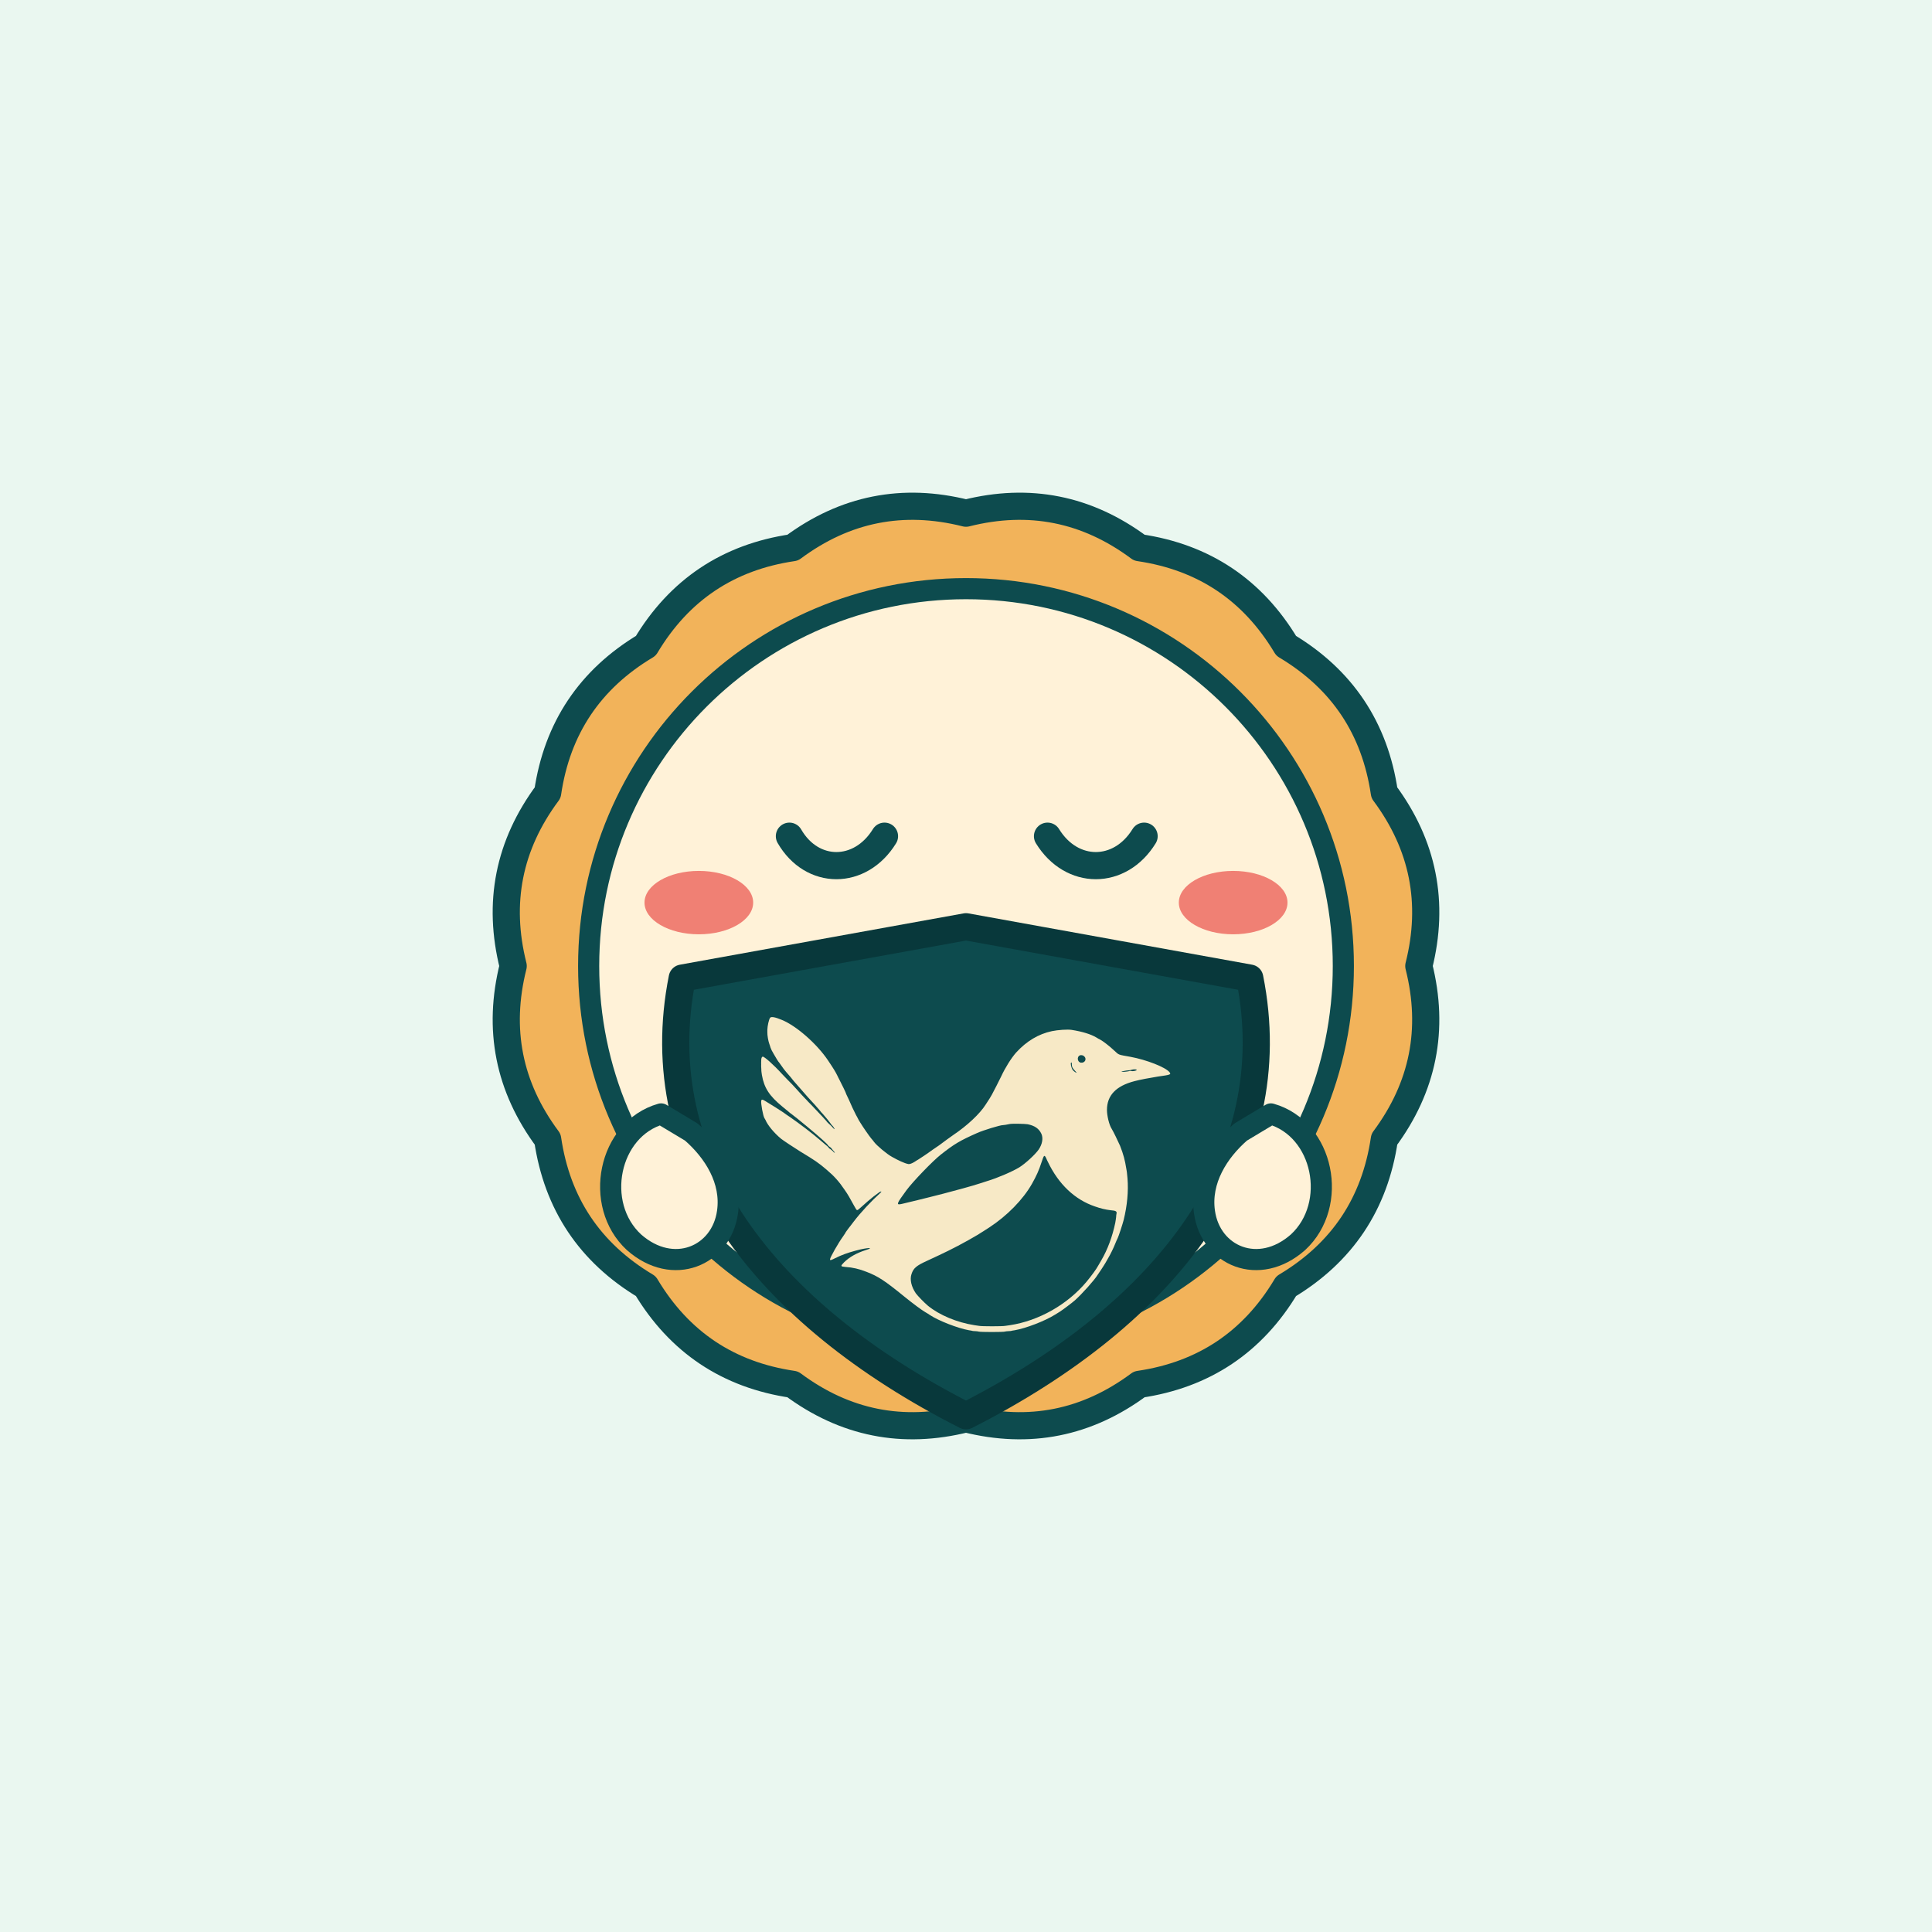
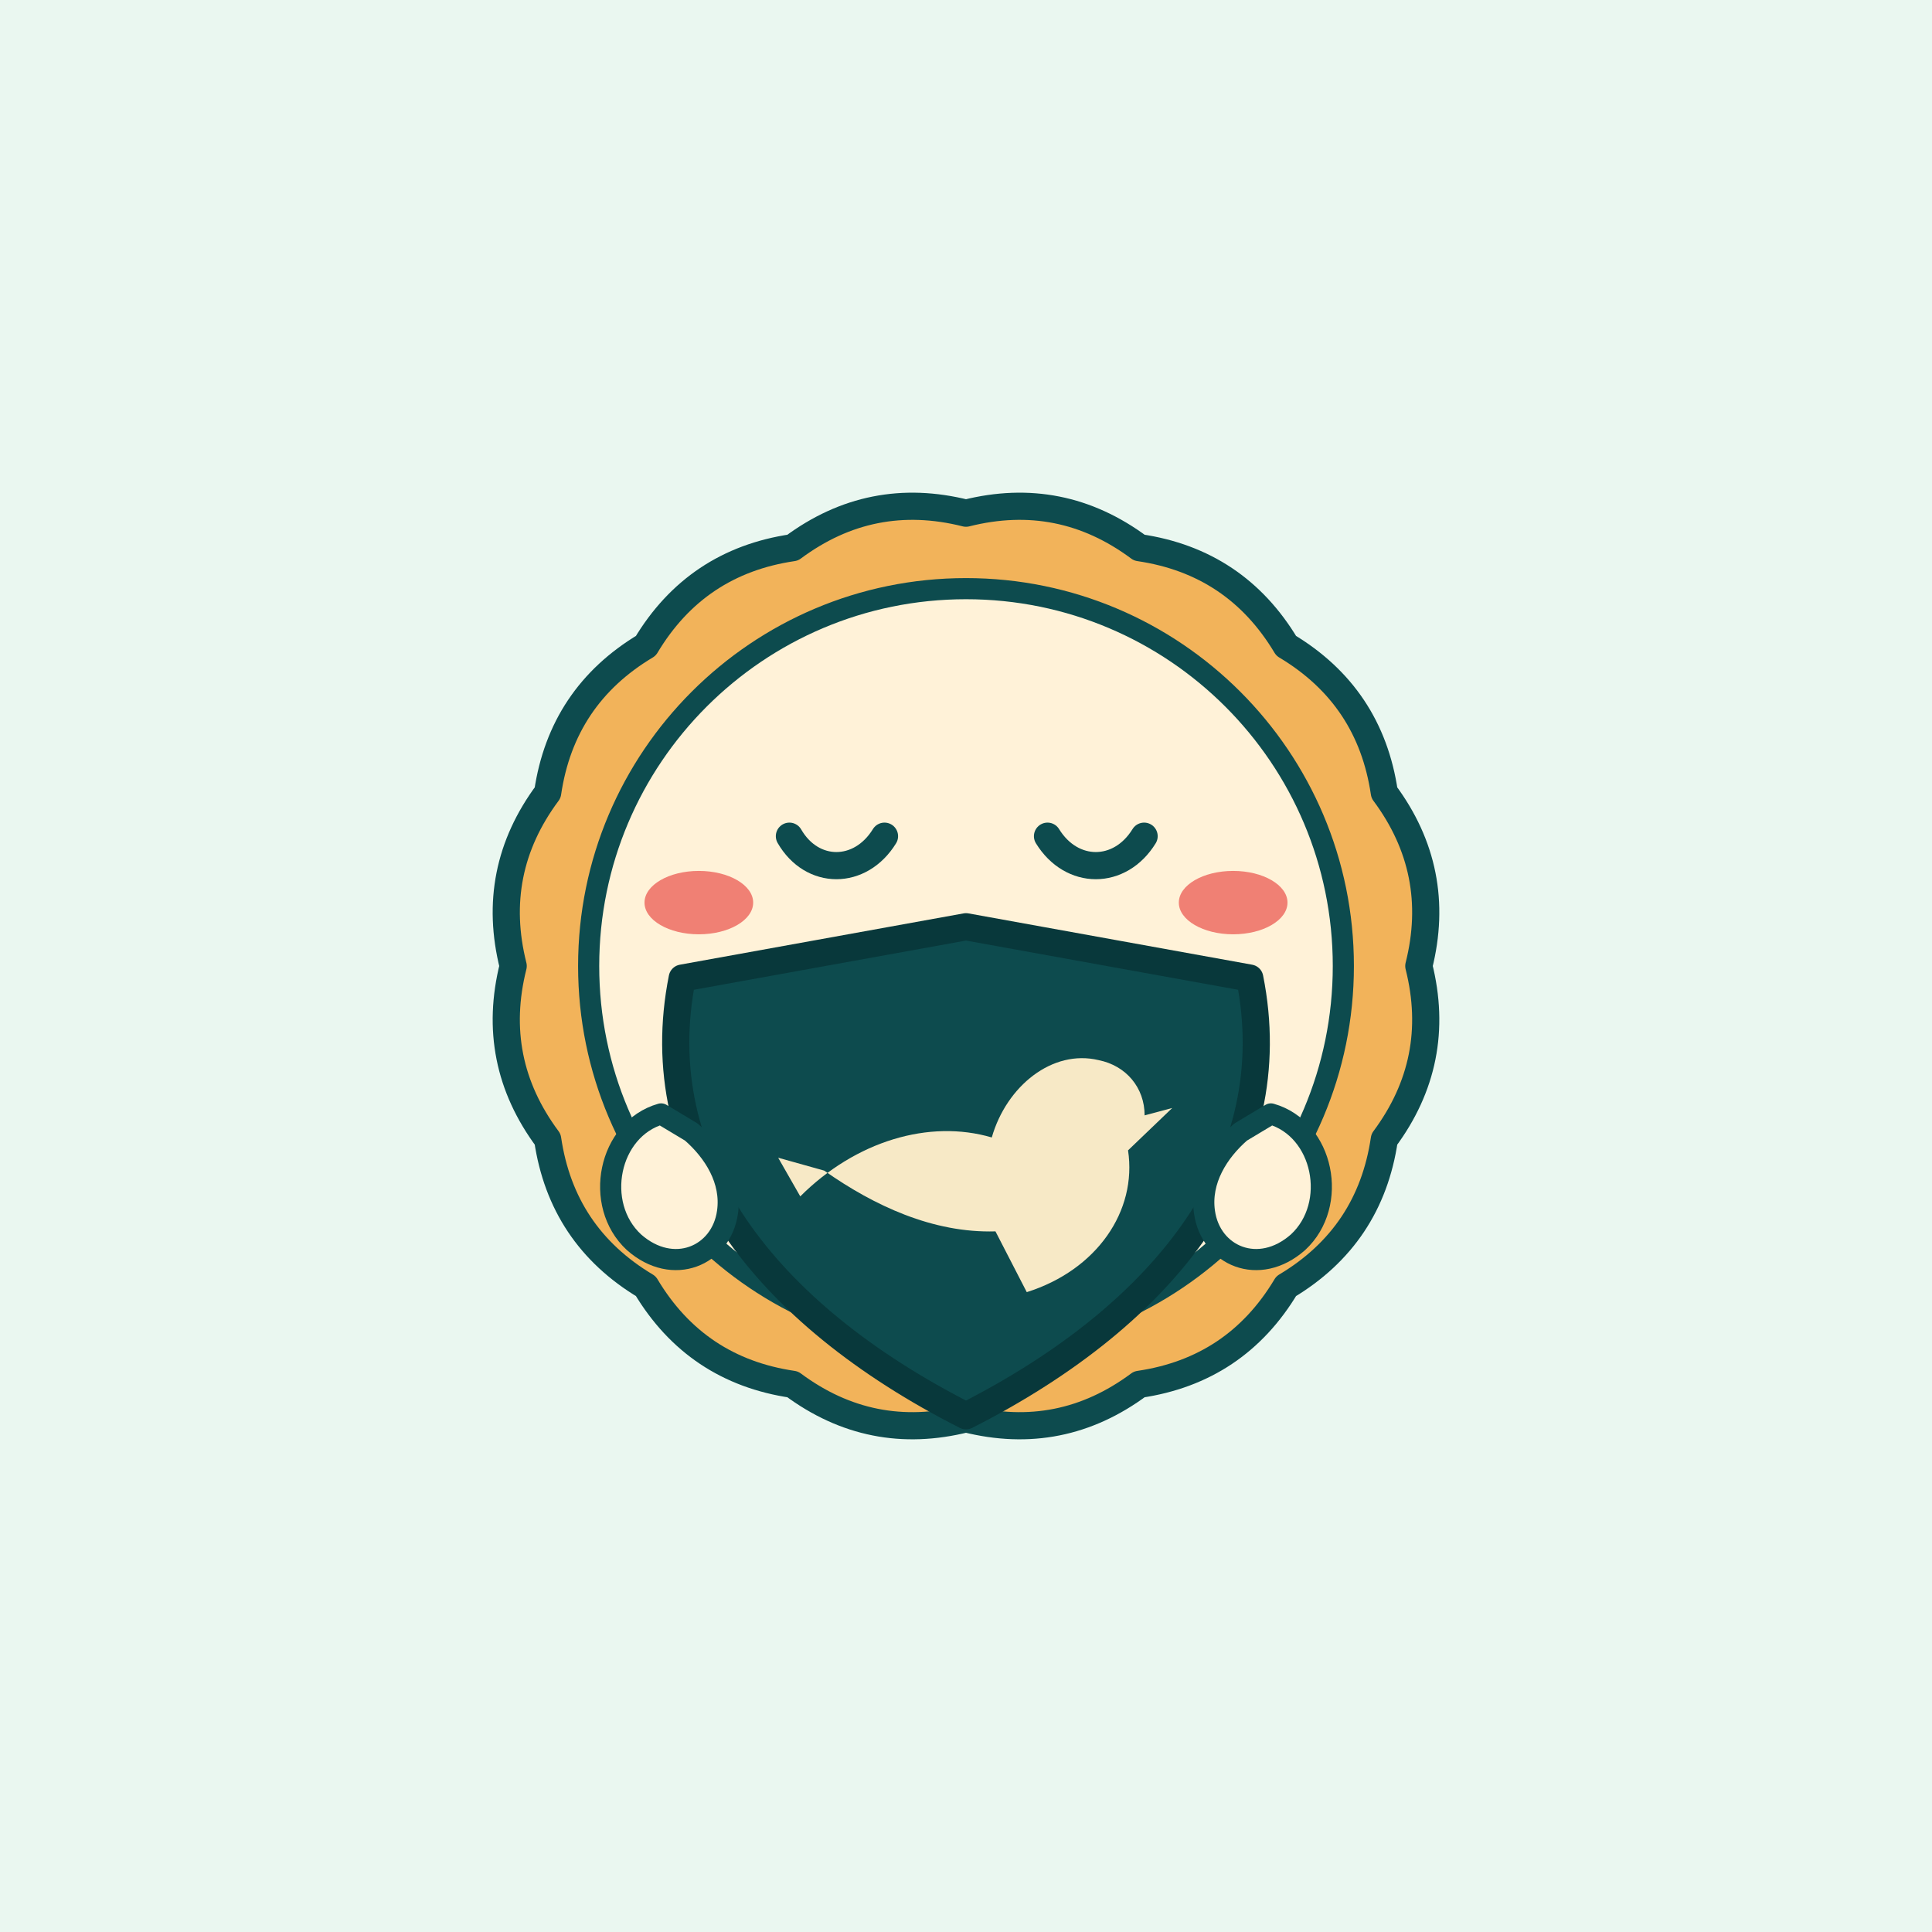
<svg xmlns="http://www.w3.org/2000/svg" viewBox="0 0 1024 1024" width="1024" height="1024" role="img" aria-label="ShyPie — maskable icon">
  <rect width="1024" height="1024" fill="#EAF7F0" />
  <g transform="translate(512 512) scale(0.8) translate(-512 -512)">
    <g>
      <path d="M 512 212 Q 574.82 196.19 626.81 234.84 Q 690.89 244.27 724.13 299.87 Q 779.73 333.11 789.16 397.19 Q 827.81 449.18 812 512 Q 827.81 574.82 789.16 626.81 Q 779.73 690.89 724.13 724.13 Q 690.89 779.73 626.81 789.16 Q 574.82 827.81 512 812 Q 449.18 827.81 397.19 789.16 Q 333.11 779.73 299.87 724.13 Q 244.27 690.89 234.84 626.81 Q 196.19 574.82 212 512 Q 196.19 449.18 234.84 397.19 Q 244.27 333.11 299.87 299.87 Q 333.11 244.27 397.19 234.84 Q 449.18 196.19 512 212 Z" fill="#F2B35A" stroke="#0D4B4E" stroke-width="18" stroke-linejoin="round" />
      <circle cx="512" cy="512" r="250" fill="#FFF2D8" stroke="#0D4B4E" stroke-width="14" />
      <g fill="none" stroke="#0D4B4E" stroke-width="18" stroke-linecap="round">
        <path d="M 395 426 C 410 452 442 452 458 426" />
        <path d="M 566 426 C 582 452 614 452 630 426" />
      </g>
      <ellipse cx="335" cy="470" rx="36" ry="21" fill="#F08074" />
      <ellipse cx="689" cy="470" rx="36" ry="21" fill="#F08074" />
      <path d="M 512 486 L 700 520 C 724 640 646 742 512 810 C 378 742 300 640 324 520 Z" fill="#0D4B4E" stroke="#08383B" stroke-width="18" stroke-linejoin="round" />
      <g fill="#FFF2D8" stroke="#0D4B4E" stroke-width="14" stroke-linejoin="round">
        <path d="M 310 610 C 275 620 265 670 292 695 C 318 718 350 704 354 675 C 357 654 345 635 330 622 Z" />
        <path d="M 714 610 C 749 620 759 670 732 695 C 706 718 674 704 670 675 C 667 654 679 635 694 622 Z" />
      </g>
      <g fill="#F7E9C6">
-         <g transform="translate(512 650) scale(11.6) translate(-12 -12)">
-           <g transform="scale(0.5454545)">
-             <path d="M1.49 5.61C1.36 5.78 1.21 6.46 1.2 6.87C1.2 6.91 1.2 7.02 1.2 7.11C1.19 7.44 1.29 8.03 1.4 8.33C1.43 8.42 1.5 8.6 1.53 8.73C1.6 8.93 1.67 9.07 1.86 9.39C2.17 9.93 2.29 10.11 2.34 10.18C2.39 10.23 2.5 10.39 2.6 10.53C2.84 10.88 3.01 11.11 3.18 11.3C3.25 11.37 3.46 11.62 3.64 11.83C3.81 12.06 4.07 12.37 4.22 12.53C4.71 13.1 5.22 13.68 5.41 13.89C5.96 14.48 6.51 15.09 6.67 15.29C6.76 15.41 6.91 15.59 7 15.67C7.28 15.98 7.71 16.51 7.9 16.79C7.95 16.85 7.99 16.91 8.01 16.91C8.05 16.93 8.26 17.24 8.23 17.27C8.21 17.28 8.17 17.25 8.02 17.08C7.94 16.99 7.89 16.93 7.59 16.66C7.52 16.6 7.41 16.48 7.35 16.39C7.22 16.24 6.77 15.75 6.29 15.25C6.17 15.12 6.02 14.96 5.96 14.9C5.9 14.84 5.77 14.7 5.67 14.6C5.56 14.5 5.39 14.31 5.28 14.19C5.16 14.08 4.91 13.8 4.71 13.59C4.52 13.38 4.26 13.1 4.16 12.98C4.05 12.86 3.88 12.68 3.78 12.57C3.54 12.34 3.03 11.8 2.75 11.51C1.89 10.56 0.87 9.65 0.71 9.68C0.63 9.7 0.57 9.82 0.56 10C0.56 10.09 0.56 10.24 0.55 10.34C0.56 10.44 0.55 10.6 0.55 10.68C0.56 10.76 0.56 10.92 0.57 11.03C0.56 11.15 0.6 11.4 0.63 11.61C0.87 12.97 1.41 13.79 2.78 14.92C3.01 15.11 3.28 15.34 3.39 15.42C3.48 15.51 3.64 15.63 3.73 15.69C4.19 16.02 6.45 17.89 6.98 18.39C7.41 18.78 7.48 18.86 7.54 18.95C7.56 19 7.65 19.08 7.72 19.12C7.79 19.16 7.88 19.23 7.92 19.29C7.95 19.33 8.03 19.45 8.11 19.53C8.18 19.62 8.26 19.7 8.26 19.72C8.29 19.74 8.27 19.74 8.21 19.73C8.17 19.71 8.1 19.65 8.06 19.58C8 19.53 7.9 19.44 7.82 19.38C7.74 19.34 7.64 19.26 7.62 19.21C7.59 19.16 7.48 19.05 7.37 18.97C7.26 18.88 6.97 18.63 6.72 18.42C6.03 17.81 4.51 16.65 3.56 16C3.34 15.86 3.03 15.64 2.87 15.52C2.61 15.34 1.55 14.67 0.98 14.33C0.7 14.15 0.6 14.15 0.56 14.29C0.5 14.56 0.76 15.94 0.9 16.13C0.92 16.16 0.97 16.24 1 16.3C1.23 16.86 1.91 17.68 2.65 18.29C2.88 18.47 4.01 19.22 4.64 19.61C6.2 20.55 6.57 20.81 7.37 21.49C8.2 22.19 8.71 22.76 9.3 23.64C9.62 24.09 9.84 24.48 10.29 25.31C10.45 25.61 10.54 25.74 10.59 25.75C10.65 25.76 10.78 25.66 11.01 25.45C11.51 24.99 11.94 24.63 12.3 24.34C12.82 23.95 12.98 23.83 13.06 23.81C13.17 23.78 13.16 23.83 13.01 23.97C12.07 24.82 10.97 26 10.26 26.93C10.09 27.15 9.84 27.49 9.69 27.67C9.55 27.86 9.42 28.03 9.42 28.04C9.42 28.07 9.29 28.27 9.13 28.5C8.61 29.22 7.76 30.72 7.76 30.91C7.76 31.03 7.86 31.01 8.31 30.78C8.97 30.45 9.54 30.24 10.46 29.99C11.63 29.67 12.5 29.63 11.52 29.93C10.52 30.25 9.79 30.67 9.23 31.22C8.84 31.62 8.85 31.65 9.36 31.7C10.15 31.75 10.84 31.92 11.6 32.22C12.79 32.68 13.49 33.13 15.56 34.82C16.45 35.54 17.32 36.19 17.73 36.43C17.89 36.52 18.1 36.65 18.21 36.73C19.13 37.34 21.14 38.12 22.31 38.33C22.46 38.35 22.64 38.38 22.73 38.41C22.81 38.42 22.95 38.43 23.05 38.43C23.12 38.43 23.26 38.45 23.33 38.47C23.51 38.53 25.9 38.53 26.08 38.47C26.14 38.45 26.27 38.43 26.36 38.43C26.45 38.43 26.6 38.42 26.68 38.41C26.77 38.38 26.95 38.35 27.1 38.33C28.26 38.13 30.25 37.37 31.32 36.7C31.48 36.6 31.71 36.46 31.82 36.39C32.11 36.21 33.13 35.44 33.4 35.2C34.17 34.51 35.47 33.05 35.77 32.55C35.81 32.49 35.98 32.23 36.15 31.99C36.3 31.75 36.52 31.43 36.6 31.28C36.69 31.12 36.81 30.91 36.88 30.79C37.09 30.45 37.49 29.63 37.64 29.23C37.72 29.03 37.83 28.78 37.88 28.69C37.98 28.5 38.41 27.18 38.51 26.78C38.88 25.28 39.02 23.77 38.91 22.43C38.88 22.17 38.86 21.89 38.85 21.82C38.84 21.75 38.82 21.57 38.79 21.44C38.64 20.5 38.49 19.93 38.13 19.01C37.93 18.55 37.41 17.48 37.25 17.23C36.99 16.83 36.76 15.87 36.76 15.26C36.76 13.74 37.71 12.75 39.63 12.25C40.13 12.11 41.36 11.88 42.07 11.77C43.42 11.58 43.5 11.56 43.31 11.31C42.9 10.79 40.9 10.01 39.22 9.7C37.92 9.47 38.02 9.51 37.57 9.09C37.01 8.56 36.34 8.05 36.02 7.88C35.94 7.85 35.78 7.76 35.66 7.68C35.09 7.34 34.21 7.06 33.07 6.88C32.64 6.81 31.62 6.88 31 7.01C29.58 7.31 28.33 8.07 27.25 9.25C26.73 9.84 26.1 10.85 25.69 11.74C25.53 12.08 24.84 13.43 24.71 13.66C24.58 13.9 24.46 14.09 24.06 14.7C23.45 15.67 22.11 16.92 20.66 17.89C20.52 17.99 20.23 18.2 19.99 18.37C19.76 18.55 19.39 18.81 19.18 18.97C18.96 19.12 18.66 19.33 18.49 19.44C17.97 19.83 17.17 20.35 17.01 20.45C16.92 20.5 16.75 20.6 16.64 20.68C16.36 20.86 16.11 20.95 15.97 20.93C15.54 20.85 14.87 20.52 14.26 20.18C13.72 19.89 12.65 18.99 12.37 18.61C12.33 18.54 12.19 18.38 12.07 18.24C11.87 18 11.23 17.08 10.95 16.62C10.89 16.53 10.81 16.38 10.76 16.31C10.72 16.24 10.64 16.09 10.59 15.98C10.52 15.88 10.44 15.7 10.39 15.6C10.34 15.51 10.21 15.25 10.11 15.03C10.01 14.82 9.85 14.45 9.75 14.22C9.64 14 9.52 13.74 9.48 13.65C9.41 13.44 9.34 13.31 9.19 12.99C9.12 12.86 9.01 12.62 8.94 12.49C8.87 12.35 8.77 12.14 8.72 12.05C8.67 11.95 8.58 11.79 8.53 11.67C8.34 11.28 8.16 10.98 7.55 10.07C6.37 8.32 4.23 6.45 2.71 5.83C1.99 5.53 1.6 5.47 1.49 5.61ZM34.38 9.65C34.68 9.93 34.44 10.37 34.03 10.31C33.67 10.27 33.58 9.69 33.92 9.55C34.04 9.49 34.27 9.53 34.38 9.65ZM33.08 10.51C33.08 10.76 33.15 10.89 33.44 11.19C33.53 11.29 33.6 11.37 33.58 11.37C33.5 11.37 33.25 11.19 33.17 11.07C33.03 10.87 32.92 10.39 33 10.31C33.06 10.26 33.08 10.3 33.08 10.51ZM39.87 11.05C39.94 11.13 39.53 11.23 39.33 11.19C39.22 11.16 39.13 11.17 39.07 11.2C38.96 11.24 38.24 11.31 38.28 11.26C38.33 11.22 38.75 11.13 38.97 11.12C39.11 11.12 39.28 11.08 39.37 11.05C39.49 11 39.81 11 39.87 11.05ZM28.46 16.76C29.2 16.91 29.64 17.22 29.89 17.75C30.1 18.21 30 18.83 29.61 19.41C29.24 19.94 28.2 20.89 27.57 21.28C26.84 21.72 25.29 22.39 24.22 22.71C23.95 22.79 23.58 22.92 23.41 22.97C22.8 23.18 20.74 23.74 19.62 24.03C18.99 24.19 18.34 24.35 18.16 24.4C17.84 24.48 16.12 24.91 15.33 25.09C14.65 25.25 14.68 25.15 15.78 23.65C16.47 22.73 18.51 20.61 19.36 19.94C20.78 18.82 21.36 18.48 23.16 17.68C23.8 17.39 25.57 16.85 25.87 16.85C25.98 16.85 26.29 16.8 26.55 16.74C26.8 16.68 28.18 16.71 28.46 16.76ZM30.39 20.3C30.43 20.42 30.52 20.59 30.57 20.69C31.69 23.04 33.4 24.66 35.51 25.37C36.09 25.58 36.62 25.7 37.12 25.76C37.73 25.81 37.83 25.88 37.75 26.18C37.73 26.27 37.72 26.4 37.72 26.48C37.72 26.55 37.67 26.82 37.63 27.08C37.33 28.51 36.84 29.86 36.16 31.02C36.06 31.19 35.92 31.44 35.84 31.57C35.65 31.93 35.15 32.61 34.63 33.24C32.64 35.63 29.63 37.34 26.6 37.8C26.44 37.82 26.22 37.86 26.11 37.87C25.84 37.93 23.63 37.93 23.37 37.87C23.26 37.86 23.03 37.82 22.89 37.8C21.07 37.52 19.22 36.75 18.01 35.76C17.65 35.46 16.96 34.75 16.75 34.47C16.28 33.78 16.1 33.03 16.29 32.46C16.49 31.83 16.8 31.57 17.92 31.06C19.13 30.5 19.38 30.38 20.14 30.01C21.43 29.38 23.23 28.37 23.87 27.93C23.95 27.87 24.2 27.71 24.43 27.57C26.3 26.35 27.97 24.65 28.91 22.99C29.38 22.15 29.62 21.63 29.92 20.71C30.16 19.98 30.2 19.93 30.39 20.3Z" fill-rule="evenodd" />
-           </g>
+         <g transform="translate(512 650) scale(12.2) translate(-12 -12)">
+           <path d="M 3.0 13.2 C 6.0 10.2 10.0 9.0 13.4 10.0 C 14.2 7.2 16.7 5.2 19.2 5.8 C 20.7 6.1 21.7 7.3 21.7 8.8 L 23.2 8.4 L 20.8 10.7 C 21.3 14.0 19.1 17.2 15.3 18.4 L 13.6 15.1 C 10.2 15.2 7.0 13.7 4.3 11.8 L 1.8 11.1 Z" />
        </g>
      </g>
    </g>
  </g>
</svg>
